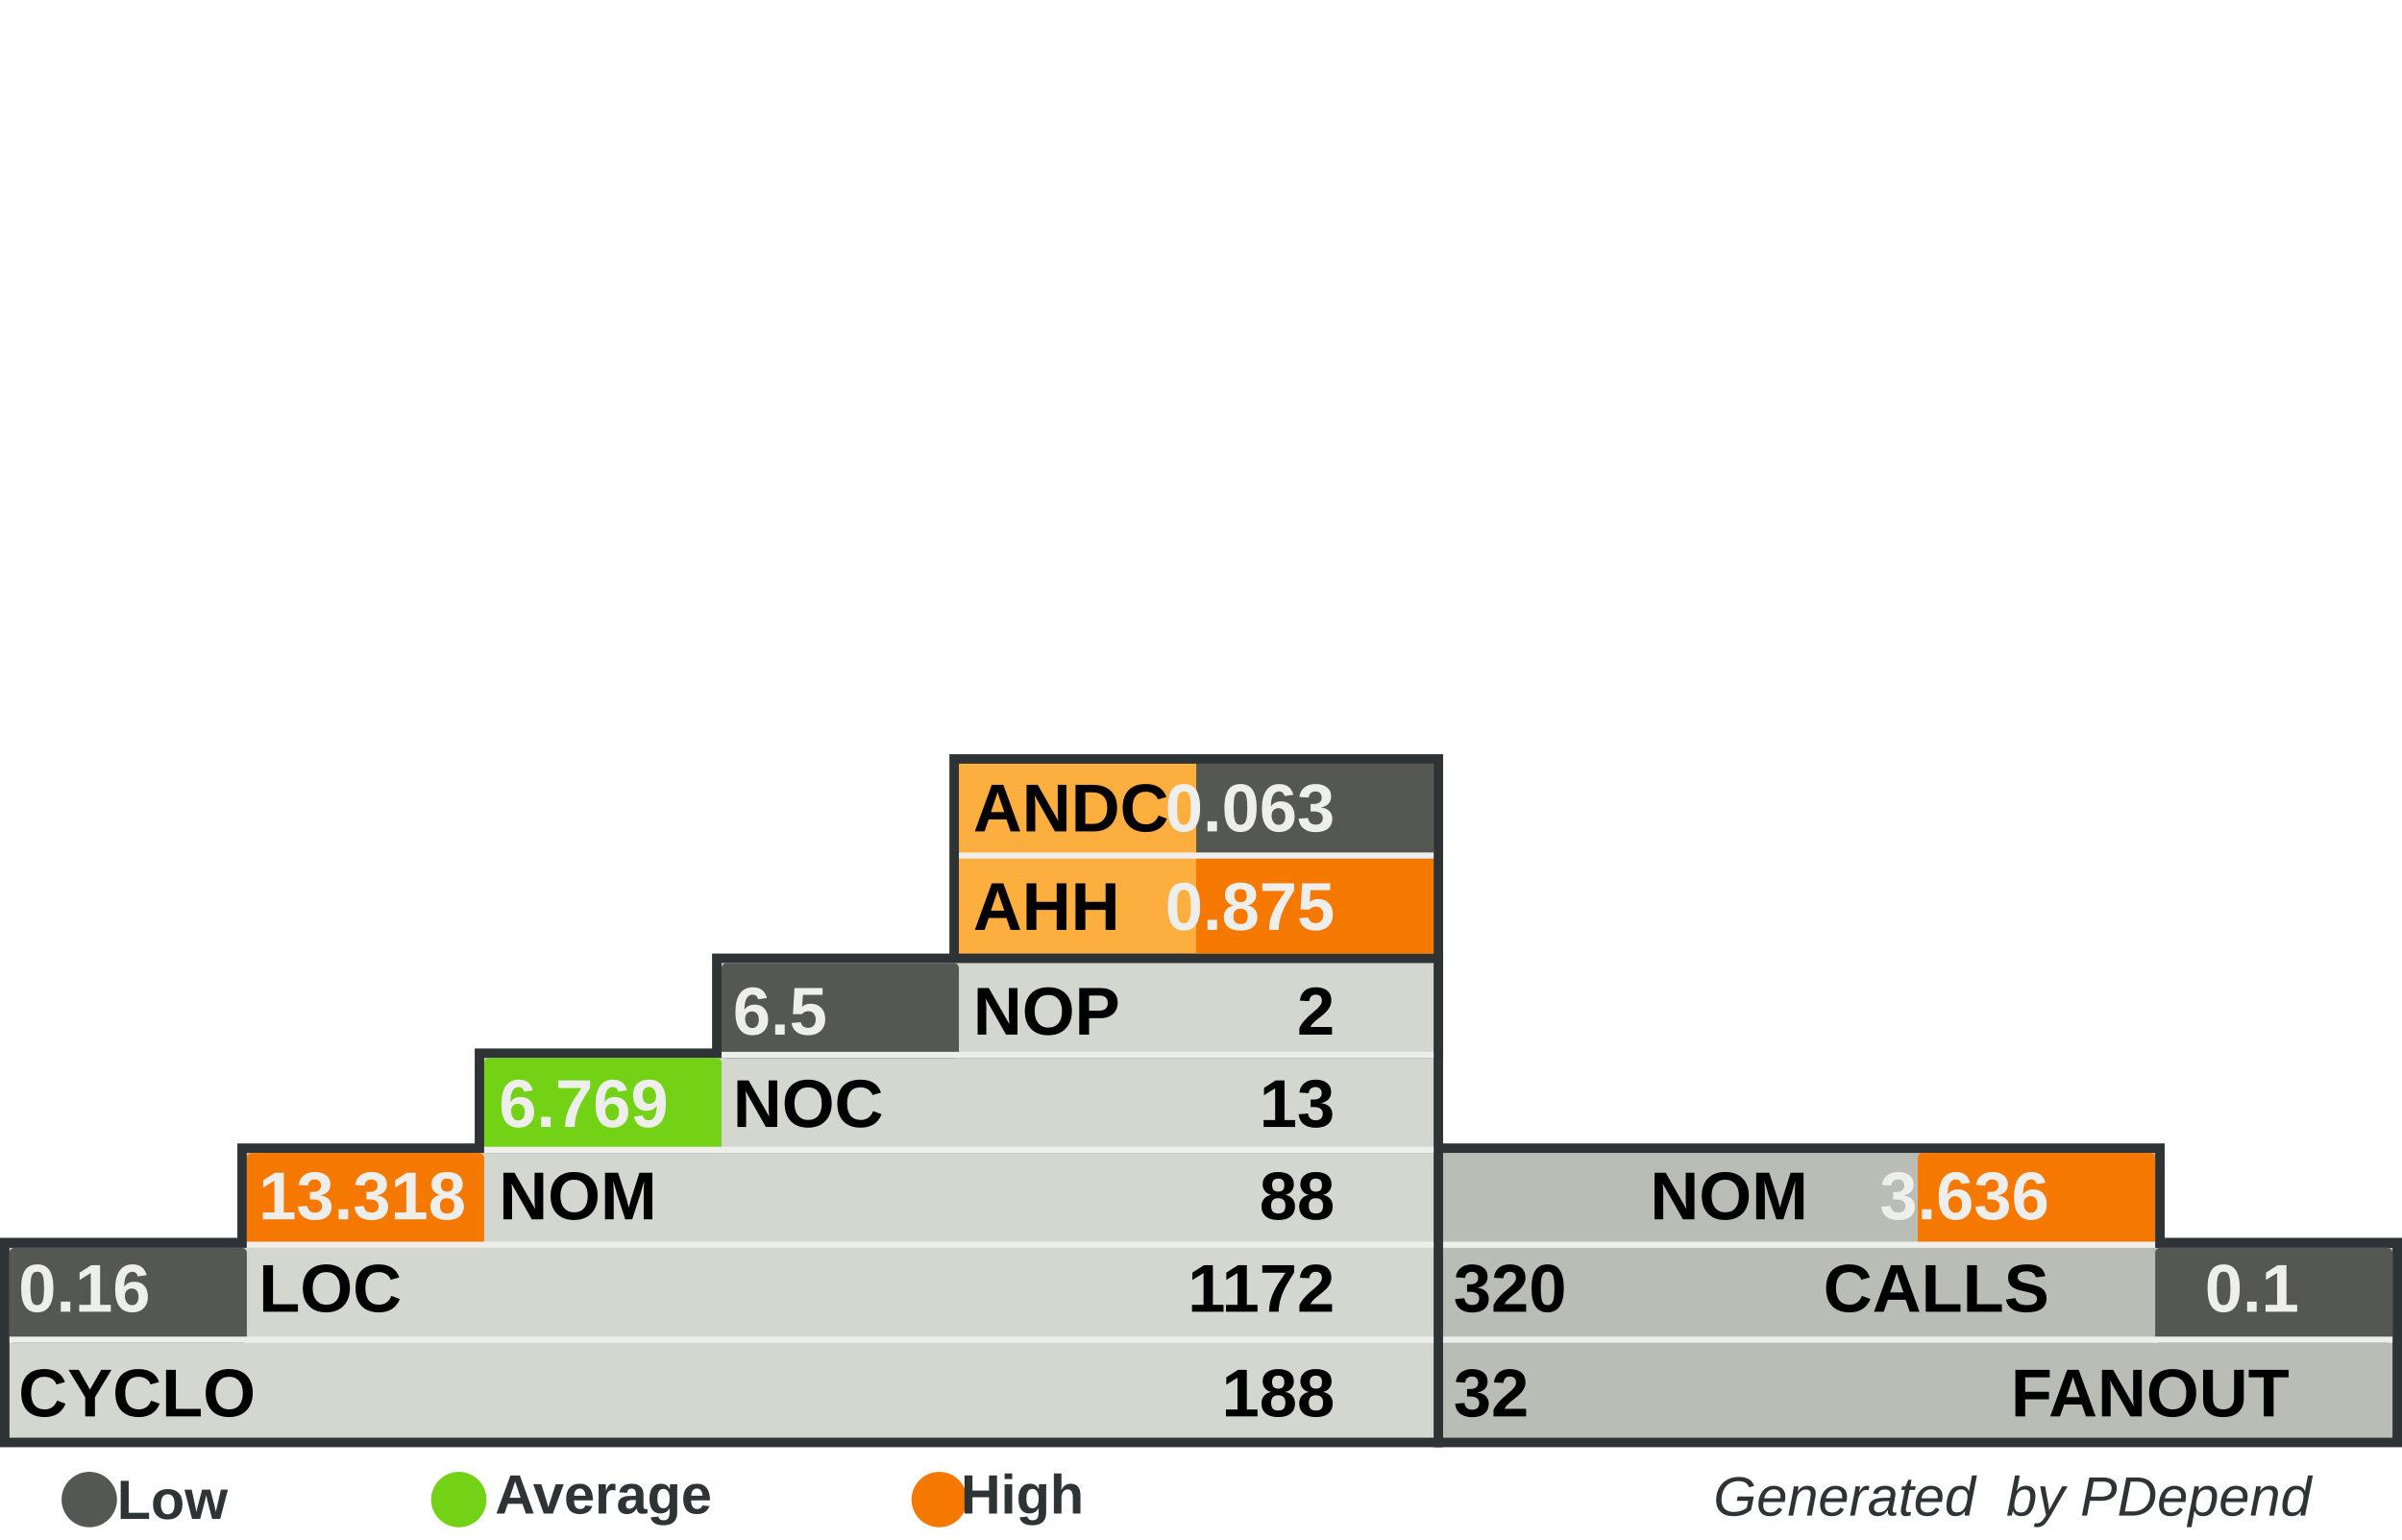
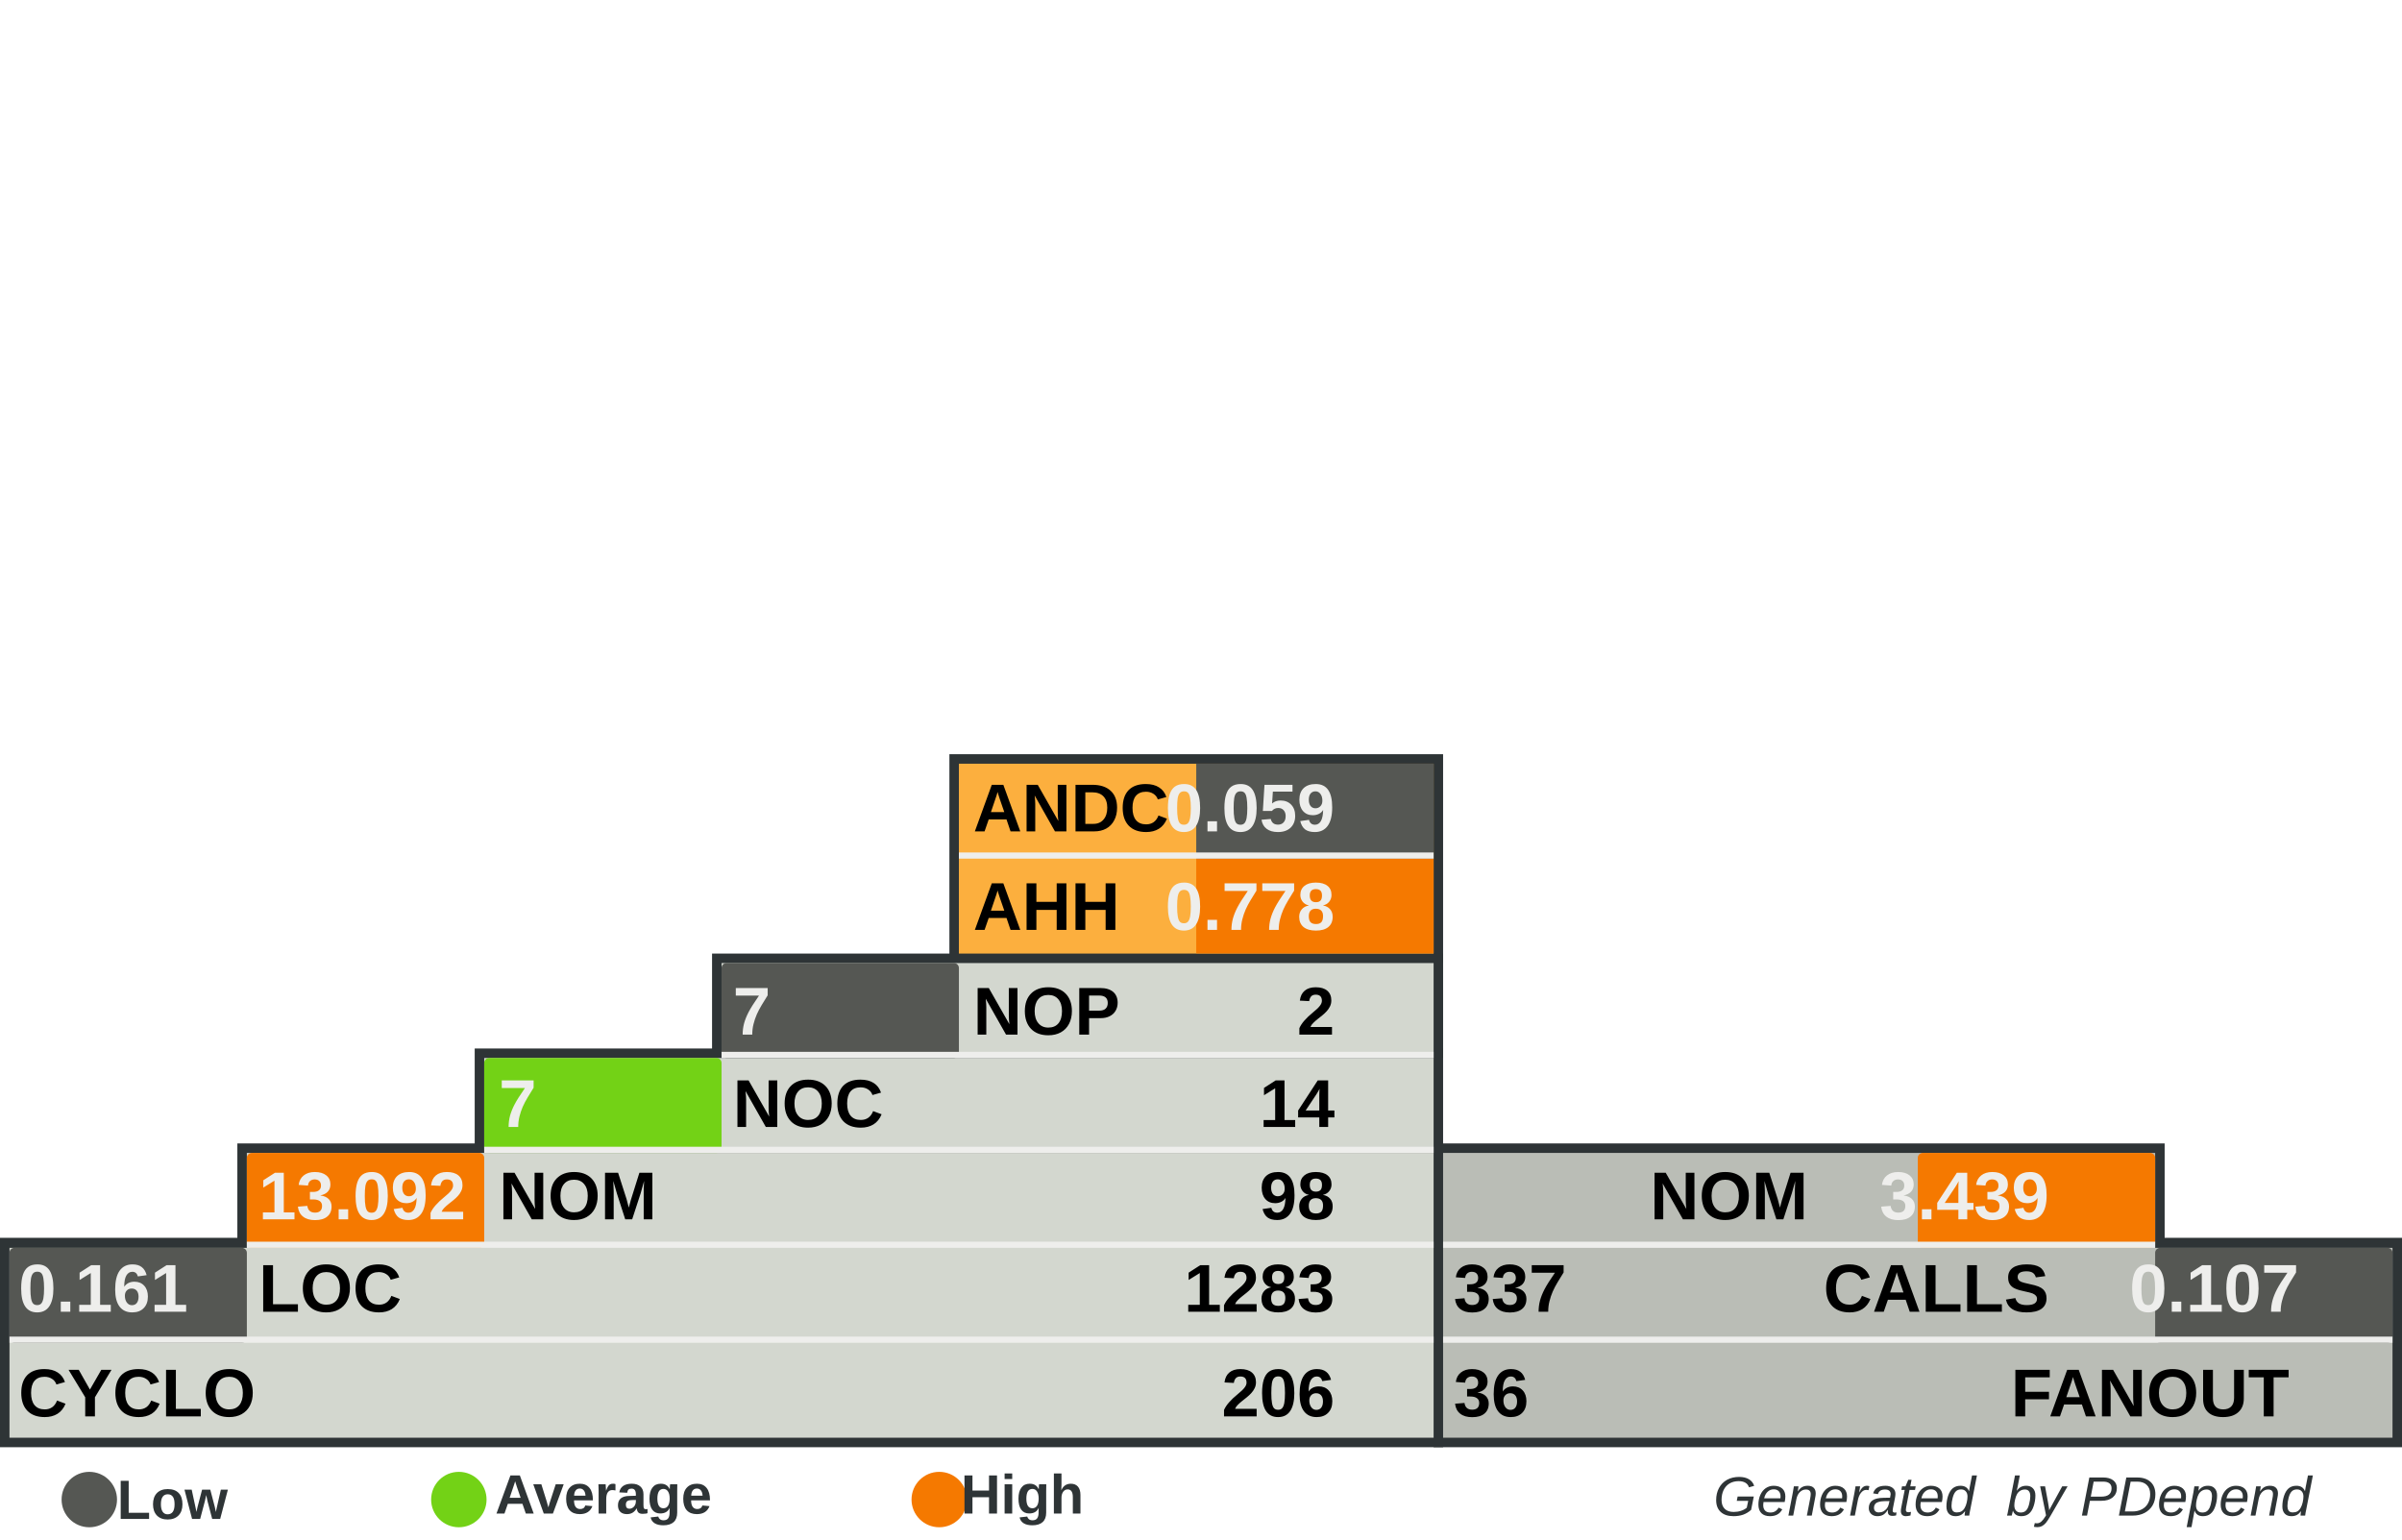
<svg xmlns="http://www.w3.org/2000/svg" width="390" height="250" id="svg5110" version="1.0">
  <defs id="defs5112">
    </defs>
  <g id="layer1">
    <rect style="fill:#555753" width="0" height="0" x="0" y="0" rx="0" ry="0" id="rect8982" xml:id="threshold.low" />
    <rect style="fill:#73d216" width="0" height="0" x="0" y="0" rx="0" ry="0" id="rect8983" xml:id="threshold.average" />
    <rect style="fill:#f57900" width="0" height="0" x="0" y="0" rx="0" ry="0" id="rect2834" xml:id="threshold.high" />
    <rect style="opacity:1;fill:#2e3436;fill-opacity:1;stroke:none;stroke-width:1;stroke-miterlimit:4;stroke-dasharray:none;stroke-opacity:1" id="rect4954" width="118.696" height="16.957" x="232.767" y="185.672" rx="2.978" ry="0" />
    <rect style="opacity:1;fill:#2e3436;fill-opacity:1;stroke:none;stroke-width:1;stroke-miterlimit:4;stroke-dasharray:none;stroke-opacity:1" id="rect4956" width="157.233" height="34" x="232.767" y="201" rx="3.945" ry="0" />
    <rect style="opacity:1;fill:#2e3436;fill-opacity:1;stroke:none;stroke-width:1;stroke-miterlimit:4;stroke-dasharray:none;stroke-opacity:1" id="rect4958" width="80.158" height="33.913" x="154.15" y="122.47" rx="2.011" ry="0" />
    <rect style="opacity:1;fill:#2e3436;fill-opacity:1;stroke:none;stroke-width:1;stroke-miterlimit:4;stroke-dasharray:none;stroke-opacity:1" id="rect4960" width="234.308" height="34" x="0" y="201" rx="5.879" ry="0" />
    <rect style="opacity:1;fill:#2e3436;fill-opacity:1;stroke:none;stroke-width:1;stroke-miterlimit:4;stroke-dasharray:none;stroke-opacity:1" id="rect4962" width="195.771" height="16.957" x="38.538" y="185.672" rx="4.912" ry="0" />
    <rect style="opacity:1;fill:#2e3436;fill-opacity:1;stroke:none;stroke-width:1;stroke-miterlimit:4;stroke-dasharray:none;stroke-opacity:1" id="rect4964" width="157.233" height="16.957" x="77.075" y="170.257" rx="3.945" ry="0" />
    <rect style="opacity:1;fill:#2e3436;fill-opacity:1;stroke:none;stroke-width:1;stroke-miterlimit:4;stroke-dasharray:none;stroke-opacity:1" id="rect4966" width="118.696" height="16.957" x="115.613" y="154.842" rx="2.978" ry="0" />
    <rect style="opacity:1;fill:#d3d7cf;fill-opacity:1;stroke:none;stroke-width:1;stroke-miterlimit:4;stroke-dasharray:none;stroke-opacity:1" id="rect4968" width="231.225" height="30.83" x="1.542" y="202.628" rx="5.801" ry="0" />
    <rect style="opacity:1;fill:#d3d7cf;fill-opacity:1;stroke:none;stroke-width:1;stroke-miterlimit:4;stroke-dasharray:none;stroke-opacity:1" id="rect4970" width="192.688" height="15.415" x="40.079" y="187.214" rx="4.834" ry="0" />
    <rect style="opacity:1;fill:#d3d7cf;fill-opacity:1;stroke:none;stroke-width:1;stroke-miterlimit:4;stroke-dasharray:none;stroke-opacity:1" id="rect4972" width="154.15" height="15.415" x="78.617" y="171.798" rx="3.868" ry="0" />
    <rect style="opacity:1;fill:#d3d7cf;fill-opacity:1;stroke:none;stroke-width:1;stroke-miterlimit:4;stroke-dasharray:none;stroke-opacity:1" id="rect4974" width="115.613" height="15.415" x="117.154" y="156.383" rx="2.901" ry="0" />
    <rect style="opacity:1;fill:#fcaf3e;fill-opacity:1;stroke:none;stroke-width:1;stroke-miterlimit:4;stroke-dasharray:none;stroke-opacity:1" id="rect4976" width="77.075" height="30.83" x="155.692" y="124.012" rx="1.934" ry="0" />
    <rect style="opacity:1;fill:#babdb6;fill-opacity:1;stroke:none;stroke-width:1;stroke-miterlimit:4;stroke-dasharray:none;stroke-opacity:1" id="rect4978" width="154.15" height="30.83" x="234.308" y="202.628" rx="3.868" ry="0" />
    <rect style="opacity:1;fill:#babdb6;fill-opacity:1;stroke:none;stroke-width:1;stroke-miterlimit:4;stroke-dasharray:none;stroke-opacity:1" id="rect4980" width="115.613" height="15.415" x="234.308" y="187.213" rx="2.901" ry="0" />
    <rect style="opacity:1;fill:#555753;fill-opacity:1;stroke:none;stroke-width:1;stroke-miterlimit:4;stroke-dasharray:none;stroke-opacity:1" id="rect4982" xml:id="rect.andc" width="38.538" height="15.43" x="194.229" y="124.012" rx="0.967" ry="0" />
    <rect style="opacity:1;fill:#f57900;fill-opacity:1;stroke:none;stroke-width:1;stroke-miterlimit:4;stroke-dasharray:none;stroke-opacity:1" id="rect2851" xml:id="rect.ahh" width="38.538" height="15.4" x="194.229" y="139.412" rx="0.967" ry="0" />
    <rect style="opacity:1;fill:#555753;fill-opacity:1;stroke:none;stroke-width:1;stroke-miterlimit:4;stroke-dasharray:none;stroke-opacity:1" id="rect4984" xml:id="rect.noc-nop" width="38.538" height="15.415" x="117.154" y="156.383" rx="0.806" />
    <rect style="opacity:1;fill:#73d216;fill-opacity:1;stroke:none;stroke-width:1;stroke-miterlimit:4;stroke-dasharray:none;stroke-opacity:1" id="rect4986" xml:id="rect.nom-noc" width="38.538" height="15.415" x="78.617" y="171.798" rx="0.806" />
    <rect style="opacity:1;fill:#f57900;fill-opacity:1;stroke:none;stroke-width:1;stroke-miterlimit:4;stroke-dasharray:none;stroke-opacity:1" id="rect4988" xml:id="rect.loc-nom" width="38.538" height="15.415" x="40.079" y="187.213" rx="0.806" />
    <rect style="opacity:1;fill:#555753;fill-opacity:1;stroke:none;stroke-width:1;stroke-miterlimit:4;stroke-dasharray:none;stroke-opacity:1" id="rect4990" xml:id="rect.cyclo-loc" width="38.538" height="15.415" x="1.542" y="202.628" rx="0.806" />
    <rect style="opacity:1;fill:#f57900;fill-opacity:1;stroke:none;stroke-width:1;stroke-miterlimit:4;stroke-dasharray:none;stroke-opacity:1" id="rect4992" xml:id="rect.calls-nom" width="38.538" height="15.415" x="311.383" y="187.213" rx="0.806" />
    <rect style="opacity:1;fill:#555753;fill-opacity:1;stroke:none;stroke-width:1;stroke-miterlimit:4;stroke-dasharray:none;stroke-opacity:1" id="rect4994" xml:id="rect.fanout-calls" width="38.538" height="15.415" x="349.921" y="202.628" rx="0.806" />
    <rect style="opacity:1;fill:#eeeeec;fill-opacity:1;stroke:none;stroke-width:1;stroke-miterlimit:4;stroke-dasharray:none;stroke-opacity:1" id="rect4996" width="231.225" height="1" x="1.542" y="217.043" rx="5.801" ry="0" />
    <rect style="opacity:1;fill:#eeeeec;fill-opacity:1;stroke:none;stroke-width:1;stroke-miterlimit:4;stroke-dasharray:none;stroke-opacity:1" id="rect4998" width="192.688" height="1" x="40.079" y="201.628" rx="4.834" ry="0" />
    <rect style="opacity:1;fill:#eeeeec;fill-opacity:1;stroke:none;stroke-width:1;stroke-miterlimit:4;stroke-dasharray:none;stroke-opacity:1" id="rect5000" width="154.15" height="1" x="78.617" y="186.213" rx="3.868" ry="0" />
    <rect style="opacity:1;fill:#eeeeec;fill-opacity:1;stroke:none;stroke-width:1;stroke-miterlimit:4;stroke-dasharray:none;stroke-opacity:1" id="rect5002" width="115.613" height="1" x="117.154" y="170.798" rx="2.901" ry="0" />
    <rect style="opacity:1;fill:#eeeeec;fill-opacity:1;stroke:none;stroke-width:1;stroke-miterlimit:4;stroke-dasharray:none;stroke-opacity:1" id="rect5004" width="115.613" height="1" x="234.308" y="201.628" rx="2.901" ry="0" />
    <rect style="opacity:1;fill:#eeeeec;fill-opacity:1;stroke:none;stroke-width:1;stroke-miterlimit:4;stroke-dasharray:none;stroke-opacity:1" id="rect5006" width="154.15" height="1" x="234.308" y="217.043" rx="3.868" ry="0" />
    <rect style="opacity:1;fill:#eeeeec;fill-opacity:1;stroke:none;stroke-width:1;stroke-miterlimit:4;stroke-dasharray:none;stroke-opacity:1" id="rect5008" width="77.075" height="1" x="155.692" y="138.427" rx="1.934" ry="0" />
    <text xml:space="preserve" style="font-size:11px;font-style:normal;font-variant:normal;font-weight:bold;font-stretch:normal;fill:#000000;fill-opacity:1;stroke:none;stroke-width:1px;stroke-linecap:butt;stroke-linejoin:miter;stroke-opacity:1;font-family:Arial" x="158" y="135" title="Average Number of Derived Classes" id="text5010">
      <tspan title="Average Number of Derived Classes" id="tspan5012" x="158" y="135">ANDC</tspan>
    </text>
    <text xml:space="preserve" style="font-size:11px;font-style:normal;font-variant:normal;font-weight:bold;font-stretch:normal;fill:#000000;fill-opacity:1;stroke:none;stroke-width:1px;stroke-linecap:butt;stroke-linejoin:miter;stroke-opacity:1;font-family:Arial" x="158" y="151" title="Average Hierarchy Height" id="text5014">
      <tspan title="Average Hierarchy Height" id="tspan5016" x="158" y="151">AHH</tspan>
    </text>
    <text xml:space="preserve" style="font-size:11px;font-style:normal;font-variant:normal;font-weight:bold;font-stretch:normal;fill:#000000;fill-opacity:1;stroke:none;stroke-width:1px;stroke-linecap:butt;stroke-linejoin:miter;stroke-opacity:1;font-family:Arial" x="158" y="168" title="Number Of Packages" id="text5018">
      <tspan title="Number Of Packages" id="tspan5020" x="158" y="168">NOP</tspan>
    </text>
    <text xml:space="preserve" style="font-size:11px;font-style:normal;font-variant:normal;font-weight:bold;font-stretch:normal;fill:#000000;fill-opacity:1;stroke:none;stroke-width:1px;stroke-linecap:butt;stroke-linejoin:miter;stroke-opacity:1;font-family:Arial" x="119" y="183" id="text5022" title="Number Of Classes" transform="scale(0.9999985,1.000001)">
      <tspan title="Number Of Classes" id="tspan5024" x="119" y="183">NOC</tspan>
    </text>
    <text xml:space="preserve" style="font-size:11px;font-style:normal;font-variant:normal;font-weight:bold;font-stretch:normal;fill:#000000;fill-opacity:1;stroke:none;stroke-width:1px;stroke-linecap:butt;stroke-linejoin:miter;stroke-opacity:1;font-family:Arial" x="81" y="198" id="text5026" title="Number Of Methods (Methods+Functions)" transform="scale(0.9999985,1.000001)">
      <tspan title="Number Of Methods (Methods+Functions)" id="tspan5028" x="81" y="198">NOM</tspan>
    </text>
    <text xml:space="preserve" style="font-size:11px;font-style:normal;font-variant:normal;font-weight:bold;font-stretch:normal;fill:#000000;fill-opacity:1;stroke:none;stroke-width:1px;stroke-linecap:butt;stroke-linejoin:miter;stroke-opacity:1;font-family:Arial" x="42" y="213" id="text5030" title="Lines Of Code (Non Comment and Non Whitespace Lines)" transform="scale(0.9999985,1.000001)">
      <tspan title="Lines Of Code (Non Comment and Non Whitespace Lines)" id="tspan5032" x="42" y="213">LOC</tspan>
    </text>
    <text xml:space="preserve" style="font-size:11px;font-style:normal;font-variant:normal;font-weight:bold;font-stretch:normal;fill:#000000;fill-opacity:1;stroke:none;stroke-width:1px;stroke-linecap:butt;stroke-linejoin:miter;stroke-opacity:1;font-family:Arial" x="3" y="230" id="text5034" title="Cyclomatic Complexity" transform="scale(0.9999985,1.000001)">
      <tspan title="Cyclomatic Complexity" id="tspan5036" x="3" y="230">CYCLO</tspan>
    </text>
    <text xml:space="preserve" style="font-size:11px;font-style:normal;font-variant:normal;font-weight:bold;font-stretch:normal;text-align:end;text-anchor:end;fill:#000000;fill-opacity:1;stroke:none;stroke-width:1px;stroke-linecap:butt;stroke-linejoin:miter;stroke-opacity:1;font-family:Arial" x="308.858" y="198" id="text5038" title="Number Of Methods (Methods+Functions)" transform="scale(0.9999985,1.000001)">
      <tspan title="Number Of Methods (Methods+Functions)" id="tspan5040" x="308.858" y="198">NOM</tspan>
    </text>
    <text xml:space="preserve" style="font-size:11px;font-style:normal;font-variant:normal;font-weight:bold;font-stretch:normal;text-anchor:end;fill:#000000;fill-opacity:1;stroke:none;stroke-width:1px;stroke-linecap:butt;stroke-linejoin:miter;stroke-opacity:1;font-family:Arial" x="348" y="213" id="text5042" title="Number of Operation Calls" transform="scale(0.9999985,1.000001)">
      <tspan title="Number of Operation Calls" id="tspan5044" x="348" y="213">CALLS</tspan>
    </text>
    <text xml:space="preserve" style="font-size:11px;font-style:normal;font-variant:normal;font-weight:bold;font-stretch:normal;text-anchor:end;fill:#000000;fill-opacity:1;stroke:none;stroke-width:1px;stroke-linecap:butt;stroke-linejoin:miter;stroke-opacity:1;font-family:Arial" x="387" y="230" id="text5046" title="Number of Called Classes" transform="scale(0.9999985,1.000001)">
      <tspan title="Number of Called Classes" id="tspan5048" x="387" y="230">FANOUT</tspan>
    </text>
    <text xml:space="preserve" style="font-size:11px;font-style:normal;font-variant:normal;font-weight:bold;font-stretch:normal;fill:#000000;fill-opacity:1;stroke:none;stroke-width:1px;stroke-linecap:butt;stroke-linejoin:miter;stroke-opacity:1;font-family:Arial" title="Number of Called Classes" x="236" y="230" id="text5050" transform="scale(0.9999985,1.000001)">
-       <tspan title="Number of Called Classes" id="tspan5052" xml:id="pdepend.fanout" x="236" y="230">32</tspan>
+       <tspan title="Number of Called Classes" id="tspan5052" xml:id="pdepend.fanout" x="236" y="230">36</tspan>
    </text>
    <text xml:space="preserve" style="font-size:11px;font-style:normal;font-variant:normal;font-weight:bold;font-stretch:normal;fill:#000000;fill-opacity:1;stroke:none;stroke-width:1px;stroke-linecap:butt;stroke-linejoin:miter;stroke-opacity:1;font-family:Arial" title="Number of Operation Calls" x="236" y="213" id="text5054" transform="scale(0.9999985,1.000001)">
-       <tspan title="Number of Operation Calls" id="tspan5056" xml:id="pdepend.calls" x="236" y="213">320</tspan>
+       <tspan title="Number of Operation Calls" id="tspan5056" xml:id="pdepend.calls" x="236" y="213">337</tspan>
    </text>
    <text xml:space="preserve" style="font-size:11px;font-style:normal;font-variant:normal;font-weight:bold;font-stretch:normal;text-anchor:end;fill:#000000;fill-opacity:1;stroke:none;stroke-width:1px;stroke-linecap:butt;stroke-linejoin:miter;stroke-opacity:1;font-family:Arial" title="Cyclomatic Complexity" x="232" y="230" id="text5058" transform="scale(0.9999985,1.000001)">
-       <tspan title="Cyclomatic Complexity" id="tspan5060" xml:id="pdepend.cyclo" x="232" y="230">188</tspan>
+       <tspan title="Cyclomatic Complexity" id="tspan5060" xml:id="pdepend.cyclo" x="232" y="230">206</tspan>
    </text>
    <text xml:space="preserve" style="font-size:11px;font-style:normal;font-variant:normal;font-weight:bold;font-stretch:normal;text-anchor:end;fill:#000000;fill-opacity:1;stroke:none;stroke-width:1px;stroke-linecap:butt;stroke-linejoin:miter;stroke-opacity:1;font-family:Arial" title="Lines Of Code (Non Comment and Non Whitespace Lines)" x="232" y="213" id="text5062" transform="scale(0.9999985,1.000001)">
-       <tspan xml:id="pdepend.loc" title="Lines Of Code (Non Comment and Non Whitespace Lines)" id="tspan5064" x="232" y="213">1172</tspan>
+       <tspan xml:id="pdepend.loc" title="Lines Of Code (Non Comment and Non Whitespace Lines)" id="tspan5064" x="232" y="213">1283</tspan>
    </text>
    <text xml:space="preserve" style="font-size:11px;font-style:normal;font-variant:normal;font-weight:bold;font-stretch:normal;text-anchor:end;fill:#000000;fill-opacity:1;stroke:none;stroke-width:1px;stroke-linecap:butt;stroke-linejoin:miter;stroke-opacity:1;font-family:Arial" title="Number Of Methods (Methods+Functions)" x="232" y="198" id="text5066" transform="scale(0.9999985,1.000001)">
-       <tspan title="Number Of Methods (Methods+Functions)" id="tspan5068" xml:id="pdepend.nom" x="232" y="198">88</tspan>
+       <tspan title="Number Of Methods (Methods+Functions)" id="tspan5068" xml:id="pdepend.nom" x="232" y="198">98</tspan>
    </text>
    <text xml:space="preserve" style="font-size:11px;font-style:normal;font-variant:normal;font-weight:bold;font-stretch:normal;text-anchor:end;fill:#000000;fill-opacity:1;stroke:none;stroke-width:1px;stroke-linecap:butt;stroke-linejoin:miter;stroke-opacity:1;font-family:Arial" title="Number Of Packages" x="232" y="168" id="text5070" transform="scale(0.9999985,1.000001)">
      <tspan title="Number Of Packages" id="tspan5072" xml:id="pdepend.nop" x="232" y="168">2</tspan>
    </text>
    <text xml:space="preserve" style="font-size:11px;font-style:normal;font-variant:normal;font-weight:bold;font-stretch:normal;text-anchor:end;fill:#000000;fill-opacity:1;stroke:none;stroke-width:1px;stroke-linecap:butt;stroke-linejoin:miter;stroke-opacity:1;font-family:Arial" title="Number Of Classes" x="232" y="183" id="text5074" transform="scale(0.9999985,1.000001)">
-       <tspan title="Number Of Classes" id="tspan5076" xml:id="pdepend.noc" x="232" y="183">13</tspan>
+       <tspan title="Number Of Classes" id="tspan5076" xml:id="pdepend.noc" x="232" y="183">14</tspan>
    </text>
    <text xml:space="preserve" style="font-size:11px;font-style:normal;font-variant:normal;font-weight:bold;font-stretch:normal;text-anchor:end;fill:#eeeeec;fill-opacity:1;stroke:none;stroke-width:1px;stroke-linecap:butt;stroke-linejoin:miter;stroke-opacity:1;font-family:Arial" title="Average Number of Derived Classes" x="232" y="135" id="text5078" transform="scale(0.9999985,1.000001)">
-       <tspan title="Average Number of Derived Classes" id="tspan5080" xml:id="pdepend.andc" x="232" y="135">0.063</tspan>
+       <tspan title="Average Number of Derived Classes" id="tspan5080" xml:id="pdepend.andc" x="232" y="135">0.059</tspan>
    </text>
    <text xml:space="preserve" style="font-size:11px;font-style:normal;font-variant:normal;font-weight:bold;font-stretch:normal;text-anchor:end;fill:#eeeeec;fill-opacity:1;stroke:none;stroke-width:1px;stroke-linecap:butt;stroke-linejoin:miter;stroke-opacity:1;font-family:Arial" title="Average Hierarchy Height" x="232" y="151" id="text5082" transform="scale(0.9999985,1.000001)">
-       <tspan title="Average Hierarchy Height" id="tspan5084" xml:id="pdepend.ahh" x="232" y="151">0.875</tspan>
+       <tspan title="Average Hierarchy Height" id="tspan5084" xml:id="pdepend.ahh" x="232" y="151">0.778</tspan>
    </text>
    <text xml:space="preserve" style="font-size:11px;font-style:normal;font-variant:normal;font-weight:bold;font-stretch:normal;fill:#eeeeec;fill-opacity:1;stroke:none;stroke-width:1px;stroke-linecap:butt;stroke-linejoin:miter;stroke-opacity:1;font-family:Arial" title="Ratio: Number of Classes / Number of Packages" x="119" y="168" id="text5086" transform="scale(0.9999985,1.000001)">
-       <tspan title="Ratio: Number of Classes / Number of Packages" id="tspan5088" xml:id="pdepend.noc-nop" x="119" y="168">6.5</tspan>
+       <tspan title="Ratio: Number of Classes / Number of Packages" id="tspan5088" xml:id="pdepend.noc-nop" x="119" y="168">7</tspan>
    </text>
    <text xml:space="preserve" style="font-size:11px;font-style:normal;font-variant:normal;font-weight:bold;font-stretch:normal;fill:#eeeeec;fill-opacity:1;stroke:none;stroke-width:1px;stroke-linecap:butt;stroke-linejoin:miter;stroke-opacity:1;font-family:Arial" title="Ratio: Number of Methods / Number of Classes" x="81" y="183" id="text5090" transform="scale(0.9999985,1.000001)">
-       <tspan title="Ratio: Number of Methods / Number of Classes" id="tspan5092" xml:id="pdepend.nom-noc" x="81" y="183">6.769</tspan>
+       <tspan title="Ratio: Number of Methods / Number of Classes" id="tspan5092" xml:id="pdepend.nom-noc" x="81" y="183">7</tspan>
    </text>
    <text xml:space="preserve" style="font-size:11px;font-style:normal;font-variant:normal;font-weight:bold;font-stretch:normal;fill:#eeeeec;fill-opacity:1;stroke:none;stroke-width:1px;stroke-linecap:butt;stroke-linejoin:miter;stroke-opacity:1;font-family:Arial" title="Ratio: Lines of Code / Number of Methods" x="42" y="198" id="text5094" transform="scale(0.9999985,1.000001)">
-       <tspan title="Ratio: Lines of Code / Number of Methods" id="tspan5096" xml:id="pdepend.loc-nom" x="42" y="198">13.318</tspan>
+       <tspan title="Ratio: Lines of Code / Number of Methods" id="tspan5096" xml:id="pdepend.loc-nom" x="42" y="198">13.092</tspan>
    </text>
    <text xml:space="preserve" style="font-size:11px;font-style:normal;font-variant:normal;font-weight:bold;font-stretch:normal;fill:#eeeeec;fill-opacity:1;stroke:none;stroke-width:1px;stroke-linecap:butt;stroke-linejoin:miter;stroke-opacity:1;font-family:Arial" title="Ratio: Cyclomatic Complexity / Lines of Code" x="3" y="213" id="text5098" transform="scale(0.9999985,1.000001)">
-       <tspan title="Ratio: Cyclomatic Complexity / Lines of Code" id="tspan5100" xml:id="pdepend.cyclo-loc" x="3" y="213">0.16</tspan>
+       <tspan title="Ratio: Cyclomatic Complexity / Lines of Code" id="tspan5100" xml:id="pdepend.cyclo-loc" x="3" y="213">0.161</tspan>
    </text>
    <text xml:space="preserve" style="font-size:11px;font-style:normal;font-variant:normal;font-weight:bold;font-stretch:normal;text-anchor:end;fill:#eeeeec;fill-opacity:1;stroke:none;stroke-width:1px;stroke-linecap:butt;stroke-linejoin:miter;stroke-opacity:1;font-family:Arial" title="Ratio: Number of Called Classes(FANOUT) / Number of Operation Calls" x="388.563" y="213" id="text5102" transform="scale(0.9999985,1.000001)">
-       <tspan title="Ratio: Number of Called Classes(FANOUT) / Number of Operation Calls" id="tspan5104" xml:id="pdepend.fanout-calls" x="388.563" y="213">0.1</tspan>
+       <tspan title="Ratio: Number of Called Classes(FANOUT) / Number of Operation Calls" id="tspan5104" xml:id="pdepend.fanout-calls" x="388.563" y="213">0.107</tspan>
    </text>
    <text xml:space="preserve" style="font-size:11px;font-style:normal;font-variant:normal;font-weight:bold;font-stretch:normal;text-anchor:end;fill:#eeeeec;fill-opacity:1;stroke:none;stroke-width:1px;stroke-linecap:butt;stroke-linejoin:miter;stroke-opacity:1;font-family:Arial" title="Ratio: Number of Operation Calls / Number of Methods (Methods+Functions)" x="348" y="198" id="text5106" transform="scale(0.9999985,1.000001)">
-       <tspan title="Ratio: Number of Operation Calls / Number of Methods (Methods+Functions)" id="tspan5108" xml:id="pdepend.calls-nom" x="348" y="198">3.636</tspan>
+       <tspan title="Ratio: Number of Operation Calls / Number of Methods (Methods+Functions)" id="tspan5108" xml:id="pdepend.calls-nom" x="348" y="198">3.439</tspan>
    </text>
    <text xml:space="preserve" style="font-size:8px;font-style:normal;font-variant:normal;font-weight:bold;font-stretch:normal;text-align:end;text-anchor:end;fill:#2e3436;fill-opacity:1;stroke:none;stroke-width:1px;stroke-linecap:butt;stroke-linejoin:miter;stroke-opacity:1;font-family:Arial" x="386.395" y="246.106" id="text2692">
      <tspan id="tspan2694" x="386.395" y="246.106" style="font-size:9px;font-style:italic;font-variant:normal;font-weight:normal;font-stretch:normal;text-align:end;text-anchor:end;fill:#2e3436;font-family:Arial;">Generated  by PDepend</tspan>
    </text>
    <path style="opacity:1;fill:#555753;fill-opacity:1;stroke:none;stroke-width:1;stroke-miterlimit:4;stroke-dasharray:none;stroke-opacity:1" id="path3780" d="M 65.333,285.667 A 12,10.333 0 1 1 41.333,285.667 A 12,10.333 0 1 1 65.333,285.667 z" transform="matrix(0.375,0,0,0.4354839,-5.5,119.0968)" />
    <text xml:space="preserve" style="font-size:8px;font-style:normal;font-weight:bold;text-align:center;text-anchor:middle;fill:#2e3436;fill-opacity:1;stroke:none;stroke-width:1px;stroke-linecap:butt;stroke-linejoin:miter;stroke-opacity:1;font-family:URW Chancery L;" x="32.387" y="246.642" id="text3782">
      <tspan id="tspan3784" x="32.387" y="246.642" style="font-size:9px;font-style:normal;font-variant:normal;font-weight:bold;font-stretch:normal;fill:#2e3436;font-family:Arial;">Low</tspan>
    </text>
    <path style="opacity:1;fill:#73d216;fill-opacity:1;stroke:none;stroke-width:1;stroke-miterlimit:4;stroke-dasharray:none;stroke-opacity:1" id="path3786" d="M 65.333,285.667 A 12,10.333 0 1 1 41.333,285.667 A 12,10.333 0 1 1 65.333,285.667 z" transform="matrix(0.375,0,0,0.4354839,54.5,119.0968)" />
    <text xml:space="preserve" style="font-size:8px;font-style:normal;font-weight:bold;text-align:center;text-anchor:middle;fill:#2e3436;fill-opacity:1;stroke:none;stroke-width:1px;stroke-linecap:butt;stroke-linejoin:miter;stroke-opacity:1;font-family:URW Chancery L;" x="102.387" y="245.774" id="text3788">
      <tspan id="tspan3790" x="102.387" y="245.774" style="font-size:9px;font-style:normal;font-variant:normal;font-weight:bold;font-stretch:normal;fill:#2e3436;font-family:Arial;">Average</tspan>
    </text>
    <path style="opacity:1;fill:#f57900;fill-opacity:1;stroke:none;stroke-width:1;stroke-miterlimit:4;stroke-dasharray:none;stroke-opacity:1" id="path3792" d="M 65.333,285.667 A 12,10.333 0 1 1 41.333,285.667 A 12,10.333 0 1 1 65.333,285.667 z" transform="matrix(0.375,0,0,0.4354839,132.5,119.0968)" />
    <text xml:space="preserve" style="font-size:8px;font-style:normal;font-weight:bold;text-align:center;text-anchor:middle;fill:#2e3436;fill-opacity:1;stroke:none;stroke-width:1px;stroke-linecap:butt;stroke-linejoin:miter;stroke-opacity:1;font-family:URW Chancery L;" x="170.387" y="245.774" id="text3794">
      <tspan id="tspan3796" x="170.387" y="245.774" style="font-size:9px;font-style:normal;font-variant:normal;font-weight:bold;font-stretch:normal;fill:#2e3436;font-family:Arial;">High</tspan>
    </text>
  </g>
</svg>
